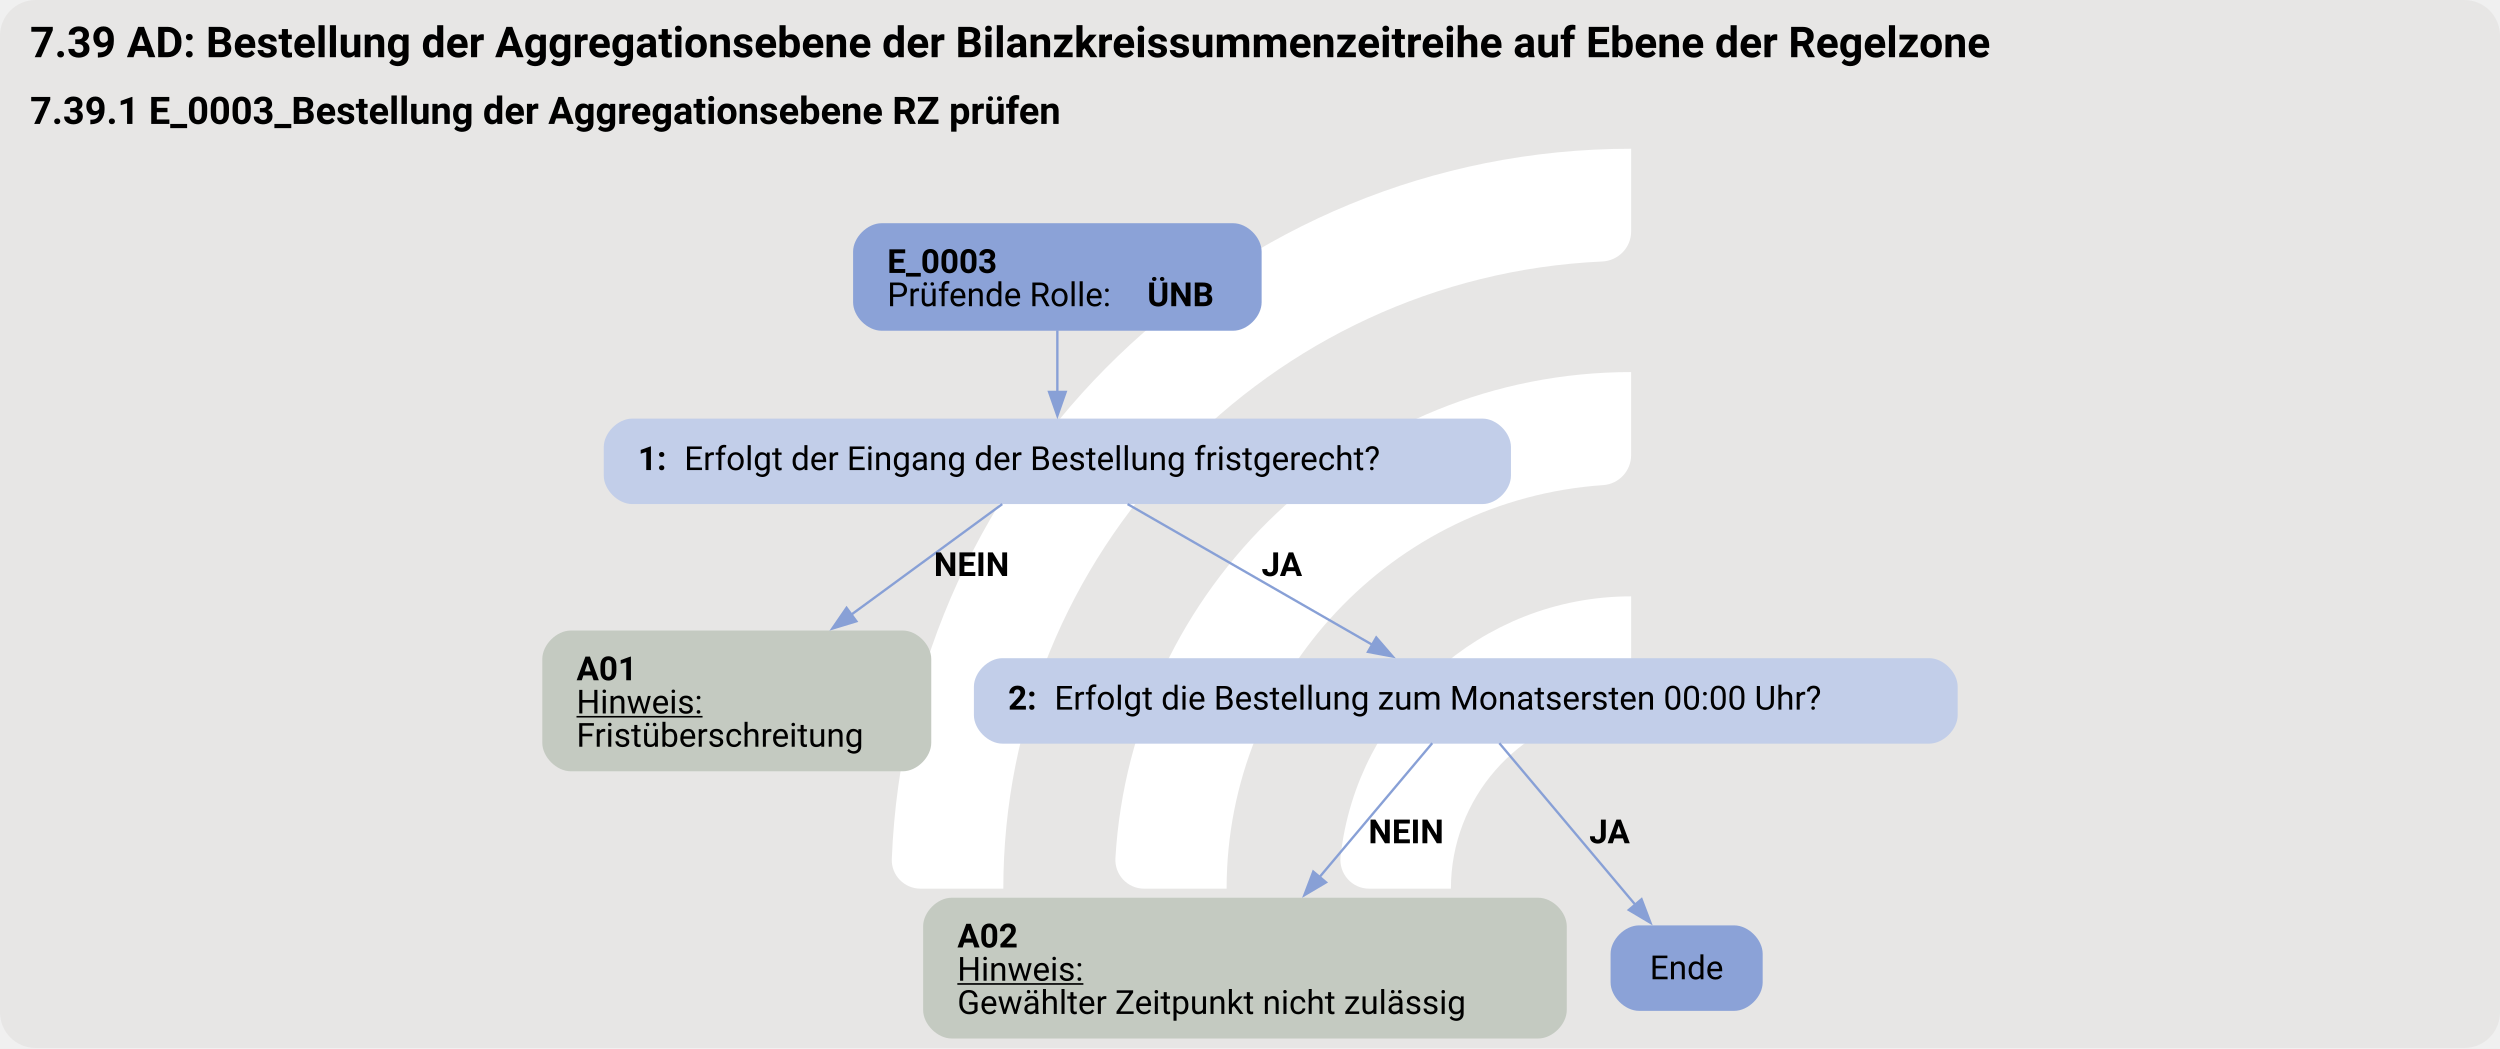
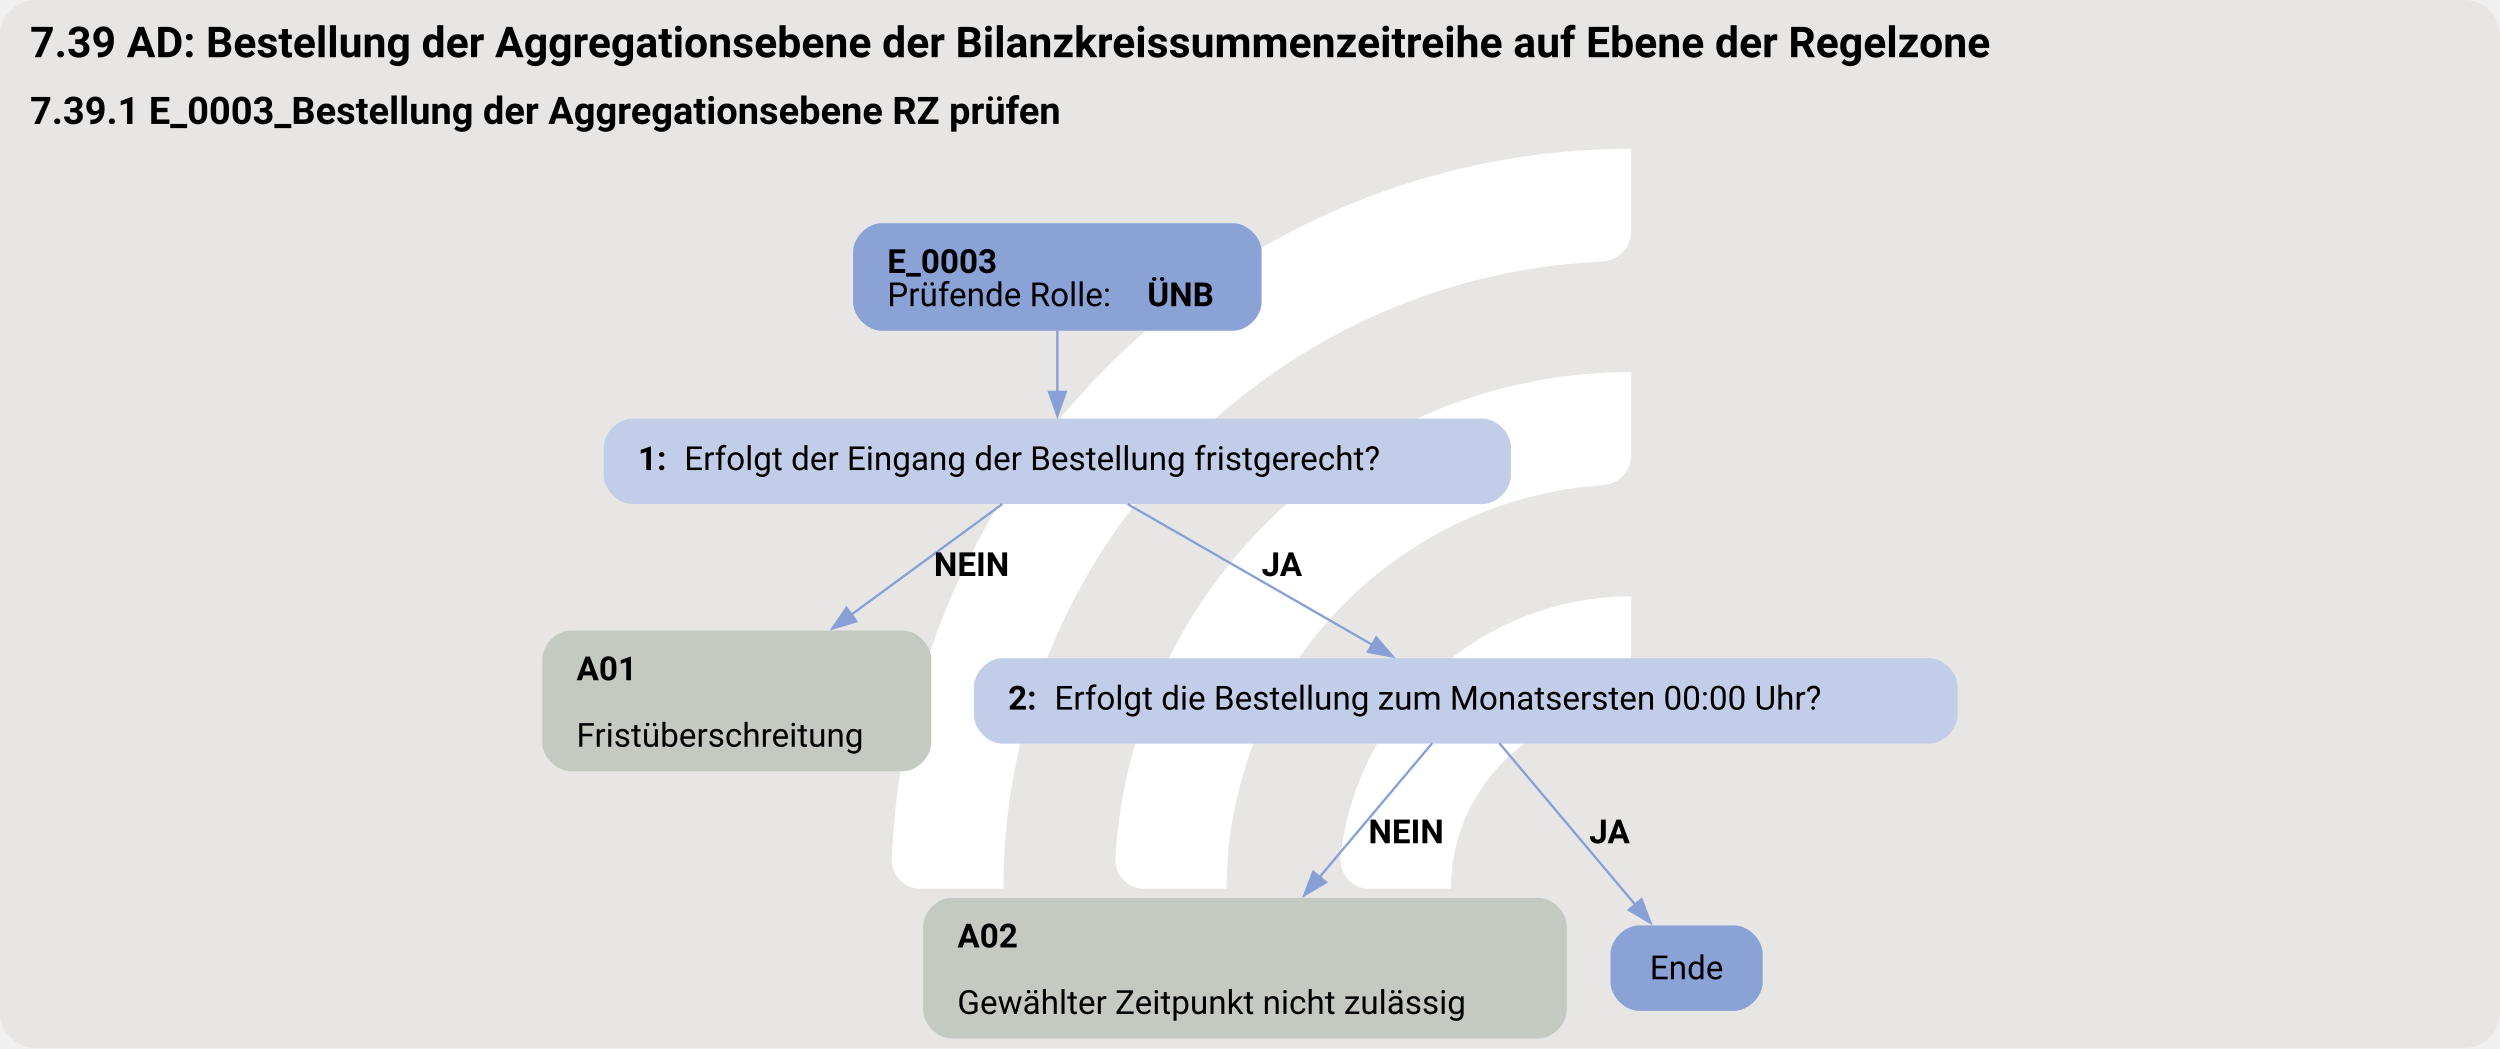
<svg xmlns="http://www.w3.org/2000/svg" version="1.1" width="1402.667px" viewBox="0 0 1402.667 588.0" height="588.0px">
  <g>
    <svg version="1.1" width="1402.667px" viewBox="0 0 1402.667 588.0" height="588.0px">
      <rect fill="#e7e6e5" x="0" y="0" width="1402.667" height="588.0" rx="20" ry="20" />
      <g>
        <g transform="translate(461.5466, 58.8) scale(1 1) translate(0, 0) scale(0.8279358 0.8279358) ">
          <defs>
            <style>.cls-1{fill:#fff;}</style>
          </defs>
          <path class="cls-1" d="M122.44,531.2h-56.1c-11,0-19.9-9.12-19.46-20.11C57.47,243.89,278.15,29.78,547.91,29.78v56.02c0,10.98-8.69,19.89-19.66,20.39-225.51,10.31-405.8,197-405.8,425Z" />
          <path class="cls-1" d="M273.78,531.2h-55.93c-11.23,0-20.09-9.48-19.43-20.69,10.74-183.44,163.39-329.39,349.48-329.39v56.26c0,10.71-8.27,19.62-18.96,20.35-142.35,9.77-255.17,128.69-255.17,273.46Z" />
          <path class="cls-1" d="M425.77,531.2h-55.45c-11.65,0-20.6-10.17-19.33-21.75,10.87-99.03,95.03-176.34,196.92-176.34v57.01c0,10.05-7.28,18.75-17.23,20.16-59.22,8.4-104.91,59.42-104.91,120.92Z" />
        </g>
        <svg width="1052pt" height="441pt" viewBox="0.00 0.00 1051.50 441.34">
          <g id="graph0" class="graph" transform="scale(1 1) rotate(0) translate(4 437.34)">
            <text text-anchor="start" x="8" y="-413.24" font-family="Roboto, sans-serif" font-weight="bold" font-size="18.00">7.39 AD: Bestellung der Aggregationsebene der Bilanzkreissummenzeitreihe auf Ebene der Regelzone</text>
            <text text-anchor="start" x="8" y="-385.14" font-family="Roboto, sans-serif" font-weight="bold" font-size="16.00">7.39.1 E_0003_Bestellung der Aggregationsebene RZ prüfen</text>
            <g id="node1" class="node">
              <path fill="#8ba2d7" stroke="black" stroke-width="0" d="M514.65,-343.34C514.65,-343.34 366.6,-343.34 366.6,-343.34 360.6,-343.34 354.6,-337.34 354.6,-331.34 354.6,-331.34 354.6,-310.06 354.6,-310.06 354.6,-304.06 360.6,-298.06 366.6,-298.06 366.6,-298.06 514.65,-298.06 514.65,-298.06 520.65,-298.06 526.65,-304.06 526.65,-310.06 526.65,-310.06 526.65,-331.34 526.65,-331.34 526.65,-337.34 520.65,-343.34 514.65,-343.34" />
              <text text-anchor="start" x="369" y="-322.4" font-family="Roboto, sans-serif" font-weight="bold" font-size="14.00">E_0003</text>
              <text text-anchor="start" x="369" y="-308.4" font-family="Roboto, sans-serif" font-size="14.00">Prüfende Rolle: </text>
              <text text-anchor="start" x="478.5" y="-308.4" font-family="Roboto, sans-serif" font-weight="bold" font-size="14.00">ÜNB</text>
            </g>
            <g id="node2" class="node">
              <path fill="#c2cee9" stroke="black" stroke-width="0" d="M619.65,-261.06C619.65,-261.06 261.6,-261.06 261.6,-261.06 255.6,-261.06 249.6,-255.06 249.6,-249.06 249.6,-249.06 249.6,-237.06 249.6,-237.06 249.6,-231.06 255.6,-225.06 261.6,-225.06 261.6,-225.06 619.65,-225.06 619.65,-225.06 625.65,-225.06 631.65,-231.06 631.65,-237.06 631.65,-237.06 631.65,-249.06 631.65,-249.06 631.65,-255.06 625.65,-261.06 619.65,-261.06" />
              <text text-anchor="start" x="264" y="-239.38" font-family="Roboto, sans-serif" font-weight="bold" font-size="14.00">1: </text>
              <text text-anchor="start" x="283.5" y="-239.38" font-family="Roboto, sans-serif" font-size="14.00">Erfolgt der Eingang der Bestellung fristgerecht?</text>
            </g>
            <g id="edge1" class="edge">
              <path fill="none" stroke="#88a0d6" d="M440.62,-298.23C440.62,-290.15 440.62,-280.85 440.62,-272.25" />
              <polygon fill="#88a0d6" stroke="#88a0d6" points="444.13,-272.29 440.63,-262.29 437.13,-272.29 444.13,-272.29" />
            </g>
            <g id="node3" class="node">
              <path fill="#c4cac1" stroke="black" stroke-width="0" d="M375.52,-171.81C375.52,-171.81 235.72,-171.81 235.72,-171.81 229.72,-171.81 223.72,-165.81 223.72,-159.81 223.72,-159.81 223.72,-124.53 223.72,-124.53 223.72,-118.53 229.72,-112.53 235.72,-112.53 235.72,-112.53 375.52,-112.53 375.52,-112.53 381.52,-112.53 387.52,-118.53 387.52,-124.53 387.52,-124.53 387.52,-159.81 387.52,-159.81 387.52,-165.81 381.52,-171.81 375.52,-171.81" />
              <text text-anchor="start" x="238.12" y="-150.87" font-family="Roboto, sans-serif" font-weight="bold" font-size="14.00">A01</text>
-               <text text-anchor="start" x="238.12" y="-136.87" font-family="Roboto, sans-serif" text-decoration="underline" font-size="14.00">Hinweis:</text>
              <text text-anchor="start" x="238.12" y="-122.87" font-family="Roboto, sans-serif" font-size="14.00">Fristüberschreitung</text>
            </g>
            <g id="edge2" class="edge">
              <path fill="none" stroke="#88a0d6" d="M417.42,-225.06C399.94,-212.26 375.36,-194.25 353.7,-178.39" />
              <polygon fill="#88a0d6" stroke="#88a0d6" points="355.98,-175.72 345.85,-172.63 351.85,-181.37 355.98,-175.72" />
              <text text-anchor="start" x="388.62" y="-194.76" font-family="Roboto, sans-serif" font-weight="bold" font-size="14.00">NEIN</text>
            </g>
            <g id="node4" class="node">
              <path fill="#c2cee9" stroke="black" stroke-width="0" d="M807.77,-160.17C807.77,-160.17 417.48,-160.17 417.48,-160.17 411.48,-160.17 405.48,-154.17 405.48,-148.17 405.48,-148.17 405.48,-136.17 405.48,-136.17 405.48,-130.17 411.48,-124.17 417.48,-124.17 417.48,-124.17 807.77,-124.17 807.77,-124.17 813.77,-124.17 819.77,-130.17 819.77,-136.17 819.77,-136.17 819.77,-148.17 819.77,-148.17 819.77,-154.17 813.77,-160.17 807.77,-160.17" />
              <text text-anchor="start" x="419.88" y="-138.5" font-family="Roboto, sans-serif" font-weight="bold" font-size="14.00">2: </text>
              <text text-anchor="start" x="439.38" y="-138.5" font-family="Roboto, sans-serif" font-size="14.00">Erfolgt die Bestellung zum Monatsersten 00:00 Uhr?</text>
            </g>
            <g id="edge3" class="edge">
              <path fill="none" stroke="#88a0d6" d="M470.19,-225.06C498.71,-208.67 542.04,-183.75 573.42,-165.71" />
              <polygon fill="#88a0d6" stroke="#88a0d6" points="574.92,-168.89 581.84,-160.87 571.43,-162.82 574.92,-168.89" />
              <text text-anchor="start" x="526.62" y="-194.76" font-family="Roboto, sans-serif" font-weight="bold" font-size="14.00">JA</text>
            </g>
            <g id="node5" class="node">
              <path fill="#c4cac1" stroke="black" stroke-width="0" d="M643.15,-59.28C643.15,-59.28 396.1,-59.28 396.1,-59.28 390.1,-59.28 384.1,-53.28 384.1,-47.28 384.1,-47.28 384.1,-12 384.1,-12 384.1,-6 390.1,0 396.1,0 396.1,0 643.15,0 643.15,0 649.15,0 655.15,-6 655.15,-12 655.15,-12 655.15,-47.28 655.15,-47.28 655.15,-53.28 649.15,-59.28 643.15,-59.28" />
              <text text-anchor="start" x="398.5" y="-38.34" font-family="Roboto, sans-serif" font-weight="bold" font-size="14.00">A02</text>
-               <text text-anchor="start" x="398.5" y="-24.34" font-family="Roboto, sans-serif" text-decoration="underline" font-size="14.00">Hinweis:</text>
              <text text-anchor="start" x="398.5" y="-10.34" font-family="Roboto, sans-serif" font-size="14.00">Gewählter Zeitpunkt nicht zulässig</text>
            </g>
            <g id="edge4" class="edge">
              <path fill="none" stroke="#88a0d6" d="M598.5,-124.38C585.95,-109.47 567.17,-87.14 551.07,-68.02" />
              <polygon fill="#88a0d6" stroke="#88a0d6" points="553.76,-65.77 544.64,-60.37 548.4,-70.28 553.76,-65.77" />
              <text text-anchor="start" x="571.62" y="-82.23" font-family="Roboto, sans-serif" font-weight="bold" font-size="14.00">NEIN</text>
            </g>
            <g id="node6" class="node">
              <path fill="#8ba2d7" stroke="black" stroke-width="0" d="M725.65,-47.64C725.65,-47.64 685.6,-47.64 685.6,-47.64 679.6,-47.64 673.6,-41.64 673.6,-35.64 673.6,-35.64 673.6,-23.64 673.6,-23.64 673.6,-17.64 679.6,-11.64 685.6,-11.64 685.6,-11.64 725.65,-11.64 725.65,-11.64 731.65,-11.64 737.65,-17.64 737.65,-23.64 737.65,-23.64 737.65,-35.64 737.65,-35.64 737.65,-41.64 731.65,-47.64 725.65,-47.64" />
              <text text-anchor="middle" x="705.62" y="-24.96" font-family="Roboto, sans-serif" font-size="14.00">Ende</text>
            </g>
            <g id="edge5" class="edge">
              <path fill="none" stroke="#88a0d6" d="M626.75,-124.38C641.98,-106.29 666.4,-77.26 684.03,-56.3" />
              <polygon fill="#88a0d6" stroke="#88a0d6" points="686.63,-58.65 690.39,-48.74 681.28,-54.14 686.63,-58.65" />
              <text text-anchor="start" x="664.62" y="-82.23" font-family="Roboto, sans-serif" font-weight="bold" font-size="14.00">JA</text>
            </g>
          </g>
        </svg>
      </g>
    </svg>
  </g>
</svg>
